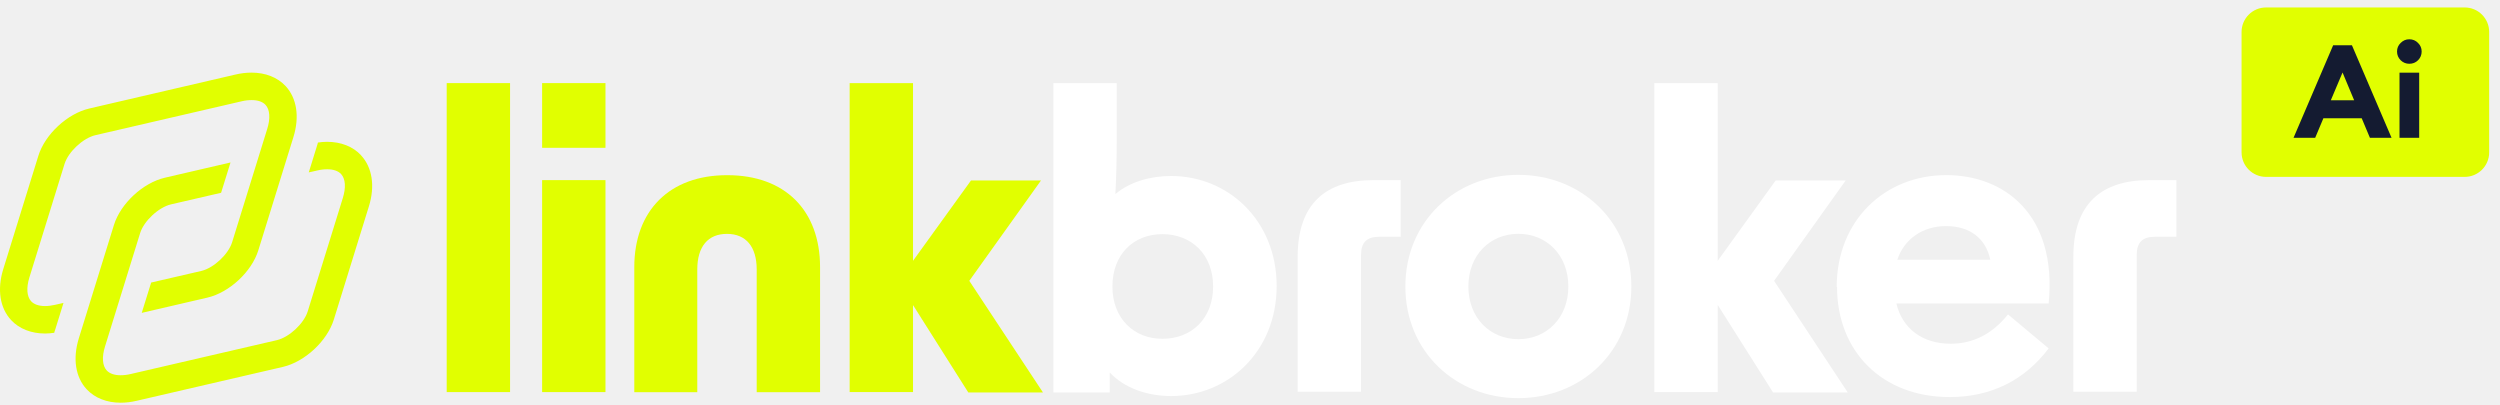
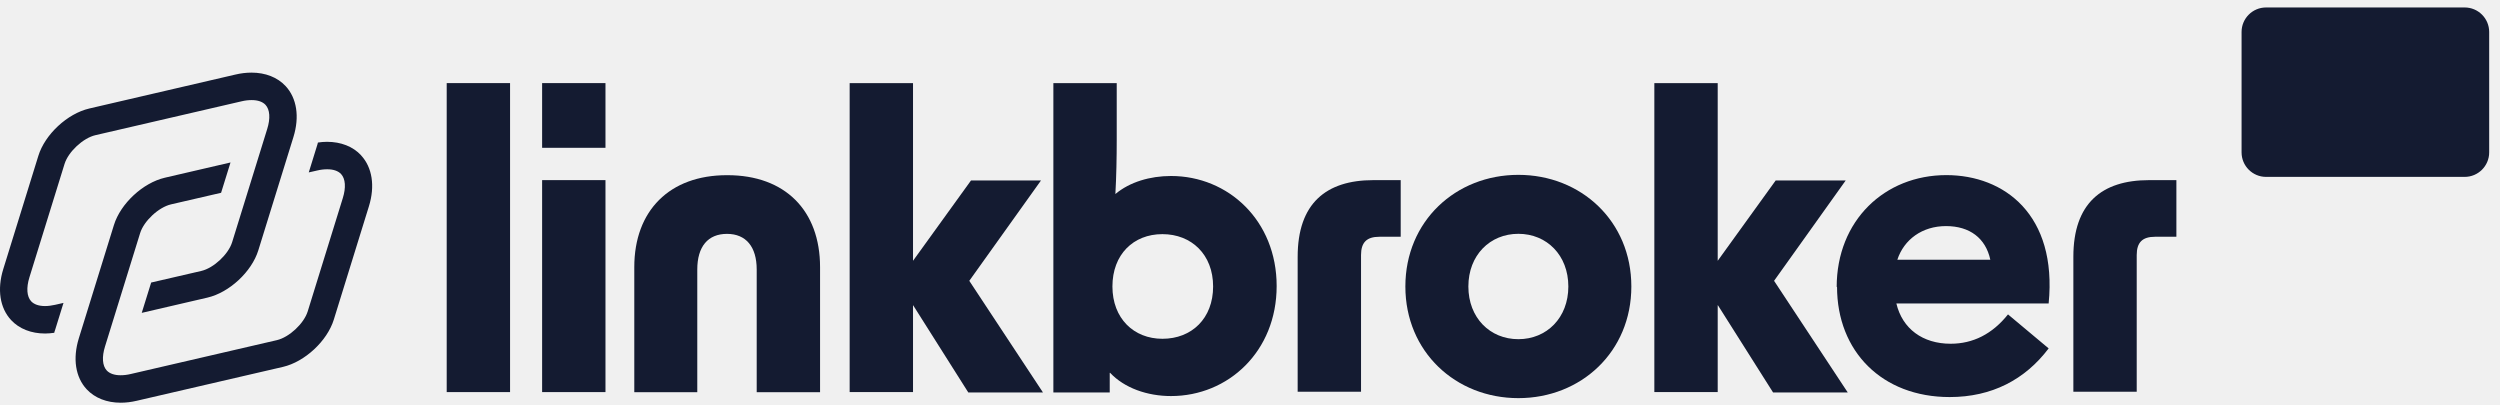
<svg xmlns="http://www.w3.org/2000/svg" width="204" height="33" viewBox="0 0 204 33" fill="none">
-   <path d="M175.359 14.699H177.593V19.32H175.85C174.817 19.32 174.356 19.782 174.356 20.814V31.968H169.186V20.953C169.186 16.603 171.5 14.699 175.359 14.699Z" fill="white" />
-   <path d="M36.451 6.781H41.621V31.995H36.451V6.781Z" fill="#E1FF00" />
-   <path d="M44.237 6.781H49.407V12.061H44.237V6.781ZM44.237 14.698H49.407V31.995H44.237V14.698Z" fill="#E1FF00" />
-   <path d="M59.359 14.295C64.068 14.295 66.917 17.18 66.917 21.801V32.003H61.747V21.992C61.747 20.139 60.875 19.084 59.322 19.084C57.77 19.084 56.898 20.117 56.898 21.992V32.003H51.758V21.801C51.758 17.18 54.643 14.295 59.315 14.295H59.344H59.359Z" fill="#E1FF00" />
-   <path d="M74.502 24.899V31.995H69.332V6.781H74.502V21.281L79.233 14.727H84.945L79.094 22.915L85.106 32.025H79.013L74.524 24.928L74.495 24.899H74.502Z" fill="#E1FF00" />
-   <path d="M90.554 30.45V32.025H85.955V6.781H91.125V11.402C91.125 12.845 91.096 14.398 91.015 15.833C92.187 14.851 93.842 14.361 95.556 14.361C100.235 14.361 104.175 18.008 104.175 23.339C104.175 28.671 100.228 32.318 95.556 32.318C93.622 32.318 91.748 31.666 90.576 30.413L90.546 30.443L90.554 30.45ZM94.853 27.645C97.247 27.645 98.99 25.983 98.99 23.376C98.99 20.769 97.225 19.106 94.853 19.106C92.48 19.106 90.774 20.769 90.774 23.376C90.774 25.983 92.516 27.645 94.853 27.645Z" fill="white" />
-   <path d="M112.063 14.699H114.297V19.32H112.554C111.521 19.32 111.06 19.782 111.06 20.814V31.968H105.889V20.953C105.889 16.603 108.204 14.699 112.063 14.699Z" fill="white" />
-   <path d="M114.678 23.378C114.678 18.046 118.786 14.268 123.898 14.268C129.009 14.268 133.118 18.046 133.118 23.378C133.118 28.709 129.009 32.488 123.898 32.488C118.786 32.488 114.678 28.709 114.678 23.378ZM123.898 27.677C126.212 27.677 127.977 25.934 127.977 23.378C127.977 20.822 126.212 19.079 123.898 19.079C121.583 19.079 119.819 20.822 119.819 23.378C119.819 25.934 121.583 27.677 123.898 27.677Z" fill="white" />
-   <path d="M140.165 24.899V31.995H134.994V6.781H140.165V21.281L144.895 14.727H150.608L144.764 22.915L150.776 32.025H144.683L140.194 24.928L140.165 24.899Z" fill="white" />
-   <path d="M149.873 23.428C149.873 17.987 153.791 14.289 158.822 14.289C163.553 14.289 167.881 17.526 167.17 24.761H154.743C155.233 26.827 156.889 28.049 159.173 28.049C160.997 28.049 162.571 27.259 163.853 25.655L167.17 28.43C165.237 30.986 162.52 32.4 159.093 32.4C153.571 32.4 149.902 28.672 149.902 23.399L149.873 23.428ZM162.41 21.195C162.029 19.43 160.726 18.449 158.793 18.449C156.859 18.449 155.365 19.54 154.823 21.195H162.41Z" fill="white" />
-   <path d="M29.465 12.671C28.799 11.953 27.817 11.572 26.682 11.572C26.441 11.572 26.192 11.594 25.942 11.631C25.928 11.689 25.921 11.741 25.898 11.799L25.195 14.069L25.869 13.916C26.169 13.842 26.448 13.813 26.704 13.813C27.202 13.813 27.59 13.945 27.832 14.201C28.191 14.589 28.242 15.307 27.971 16.171L25.108 25.413C24.8 26.402 23.599 27.522 22.588 27.757L10.673 30.518C10.373 30.591 10.095 30.62 9.839 30.62C9.341 30.62 8.952 30.488 8.711 30.232C8.352 29.844 8.301 29.126 8.572 28.262L11.435 19.02C11.743 18.031 12.944 16.911 13.954 16.677L18.041 15.732L18.81 13.257L13.449 14.502C11.662 14.919 9.839 16.611 9.297 18.361L6.433 27.603C5.921 29.258 6.155 30.774 7.07 31.763C7.737 32.48 8.718 32.861 9.846 32.861C10.271 32.861 10.71 32.81 11.171 32.7L23.086 29.939C24.873 29.522 26.697 27.83 27.239 26.08L30.102 16.838C30.615 15.183 30.38 13.667 29.465 12.678V12.671Z" fill="#E1FF00" />
-   <path d="M4.477 26.988L5.181 24.717L4.507 24.871C4.207 24.937 3.928 24.974 3.672 24.974C3.174 24.974 2.786 24.842 2.544 24.586C2.185 24.197 2.134 23.48 2.405 22.616L5.268 13.374C5.576 12.385 6.777 11.264 7.788 11.03L19.703 8.269C20.003 8.196 20.281 8.167 20.538 8.167C21.035 8.167 21.424 8.299 21.665 8.555C22.024 8.943 22.075 9.661 21.804 10.525L18.941 19.767C18.633 20.756 17.432 21.876 16.422 22.11L12.335 23.055L11.566 25.53L16.927 24.285C18.714 23.868 20.538 22.176 21.079 20.426L23.943 11.184C24.456 9.529 24.221 8.013 23.306 7.024C22.639 6.307 21.658 5.926 20.523 5.926C20.098 5.926 19.659 5.977 19.197 6.087L7.282 8.855C5.495 9.273 3.672 10.964 3.13 12.714L0.267 21.956C-0.246 23.612 -0.012 25.128 0.904 26.116C1.57 26.834 2.551 27.215 3.679 27.215C3.921 27.215 4.17 27.193 4.426 27.156C4.441 27.097 4.448 27.046 4.47 26.988H4.477Z" fill="#E1FF00" />
-   <rect x="182.912" y="0.609" width="20.205" height="13.825" rx="2" fill="#E1FF00" />
+   <path d="M175.359 14.699H177.593V19.32H175.85C174.817 19.32 174.356 19.782 174.356 20.814V31.968H169.186V20.953C169.186 16.603 171.5 14.699 175.359 14.699Z" fill="#141B31" />
+   <path d="M36.451 6.781H41.621V31.995H36.451V6.781Z" fill="#141B31" />
+   <path d="M44.237 6.781H49.407V12.061H44.237V6.781ZM44.237 14.698H49.407V31.995H44.237V14.698Z" fill="#141B31" />
+   <path d="M59.359 14.295C64.068 14.295 66.917 17.18 66.917 21.801V32.003H61.747V21.992C61.747 20.139 60.875 19.084 59.322 19.084C57.77 19.084 56.898 20.117 56.898 21.992V32.003H51.758V21.801C51.758 17.18 54.643 14.295 59.315 14.295H59.344H59.359Z" fill="#141B31" />
+   <path d="M74.502 24.899V31.995H69.332V6.781H74.502V21.281L79.233 14.727H84.945L79.094 22.915L85.106 32.025H79.013L74.524 24.928L74.495 24.899H74.502Z" fill="#141B31" />
+   <path d="M90.554 30.45V32.025H85.955V6.781H91.125V11.402C91.125 12.845 91.096 14.398 91.015 15.833C92.187 14.851 93.842 14.361 95.556 14.361C100.235 14.361 104.175 18.008 104.175 23.339C104.175 28.671 100.228 32.318 95.556 32.318C93.622 32.318 91.748 31.666 90.576 30.413L90.546 30.443L90.554 30.45ZM94.853 27.645C97.247 27.645 98.99 25.983 98.99 23.376C98.99 20.769 97.225 19.106 94.853 19.106C92.48 19.106 90.774 20.769 90.774 23.376C90.774 25.983 92.516 27.645 94.853 27.645Z" fill="#141B31" />
+   <path d="M112.063 14.699H114.297V19.32H112.554C111.521 19.32 111.06 19.782 111.06 20.814V31.968H105.889V20.953C105.889 16.603 108.204 14.699 112.063 14.699Z" fill="#141B31" />
+   <path d="M114.678 23.378C114.678 18.046 118.786 14.268 123.898 14.268C129.009 14.268 133.118 18.046 133.118 23.378C133.118 28.709 129.009 32.488 123.898 32.488C118.786 32.488 114.678 28.709 114.678 23.378ZM123.898 27.677C126.212 27.677 127.977 25.934 127.977 23.378C127.977 20.822 126.212 19.079 123.898 19.079C121.583 19.079 119.819 20.822 119.819 23.378C119.819 25.934 121.583 27.677 123.898 27.677Z" fill="#141B31" />
+   <path d="M140.165 24.899V31.995H134.994V6.781H140.165V21.281L144.895 14.727H150.608L144.764 22.915L150.776 32.025H144.683L140.194 24.928L140.165 24.899Z" fill="#141B31" />
+   <path d="M149.873 23.428C149.873 17.987 153.791 14.289 158.822 14.289C163.553 14.289 167.881 17.526 167.17 24.761H154.743C155.233 26.827 156.889 28.049 159.173 28.049C160.997 28.049 162.571 27.259 163.853 25.655L167.17 28.43C165.237 30.986 162.52 32.4 159.093 32.4C153.571 32.4 149.902 28.672 149.902 23.399L149.873 23.428ZM162.41 21.195C162.029 19.43 160.726 18.449 158.793 18.449C156.859 18.449 155.365 19.54 154.823 21.195H162.41Z" fill="#141B31" />
+   <path d="M29.465 12.671C28.799 11.953 27.817 11.572 26.682 11.572C26.441 11.572 26.192 11.594 25.942 11.631C25.928 11.689 25.921 11.741 25.898 11.799L25.195 14.069L25.869 13.916C26.169 13.842 26.448 13.813 26.704 13.813C27.202 13.813 27.59 13.945 27.832 14.201C28.191 14.589 28.242 15.307 27.971 16.171L25.108 25.413C24.8 26.402 23.599 27.522 22.588 27.757L10.673 30.518C10.373 30.591 10.095 30.62 9.839 30.62C9.341 30.62 8.952 30.488 8.711 30.232C8.352 29.844 8.301 29.126 8.572 28.262L11.435 19.02C11.743 18.031 12.944 16.911 13.954 16.677L18.041 15.732L18.81 13.257L13.449 14.502C11.662 14.919 9.839 16.611 9.297 18.361L6.433 27.603C5.921 29.258 6.155 30.774 7.07 31.763C7.737 32.48 8.718 32.861 9.846 32.861C10.271 32.861 10.71 32.81 11.171 32.7L23.086 29.939C24.873 29.522 26.697 27.83 27.239 26.08L30.102 16.838C30.615 15.183 30.38 13.667 29.465 12.678V12.671Z" fill="#141B31" />
+   <path d="M4.477 26.988L5.181 24.717L4.507 24.871C4.207 24.937 3.928 24.974 3.672 24.974C3.174 24.974 2.786 24.842 2.544 24.586C2.185 24.197 2.134 23.48 2.405 22.616L5.268 13.374C5.576 12.385 6.777 11.264 7.788 11.03L19.703 8.269C20.003 8.196 20.281 8.167 20.538 8.167C21.035 8.167 21.424 8.299 21.665 8.555C22.024 8.943 22.075 9.661 21.804 10.525L18.941 19.767C18.633 20.756 17.432 21.876 16.422 22.11L12.335 23.055L11.566 25.53L16.927 24.285C18.714 23.868 20.538 22.176 21.079 20.426L23.943 11.184C24.456 9.529 24.221 8.013 23.306 7.024C22.639 6.307 21.658 5.926 20.523 5.926C20.098 5.926 19.659 5.977 19.197 6.087L7.282 8.855C5.495 9.273 3.672 10.964 3.13 12.714L0.267 21.956C-0.246 23.612 -0.012 25.128 0.904 26.116C1.57 26.834 2.551 27.215 3.679 27.215C3.921 27.215 4.17 27.193 4.426 27.156C4.441 27.097 4.448 27.046 4.47 26.988H4.477Z" fill="#141B31" />
+   <rect x="182.912" y="0.609" width="20.205" height="13.825" rx="2" fill="#141B31" />
  <path d="M196.597 5.204C196.328 5.204 196.094 5.109 195.895 4.917C195.697 4.719 195.598 4.481 195.598 4.205C195.598 3.928 195.697 3.694 195.895 3.503C196.094 3.304 196.328 3.205 196.597 3.205C196.881 3.205 197.118 3.304 197.31 3.503C197.508 3.694 197.607 3.928 197.607 4.205C197.607 4.481 197.508 4.719 197.31 4.917C197.118 5.109 196.881 5.204 196.597 5.204ZM195.8 11.245V5.927H197.405V11.245H195.8Z" fill="#141B31" />
  <path d="M187.153 11.244L190.386 3.693H191.917L195.15 11.244H193.385L192.715 9.649H189.589L188.919 11.244H187.153ZM191.152 5.916L190.195 8.181H192.098L191.152 5.916Z" fill="#141B31" />
</svg>
